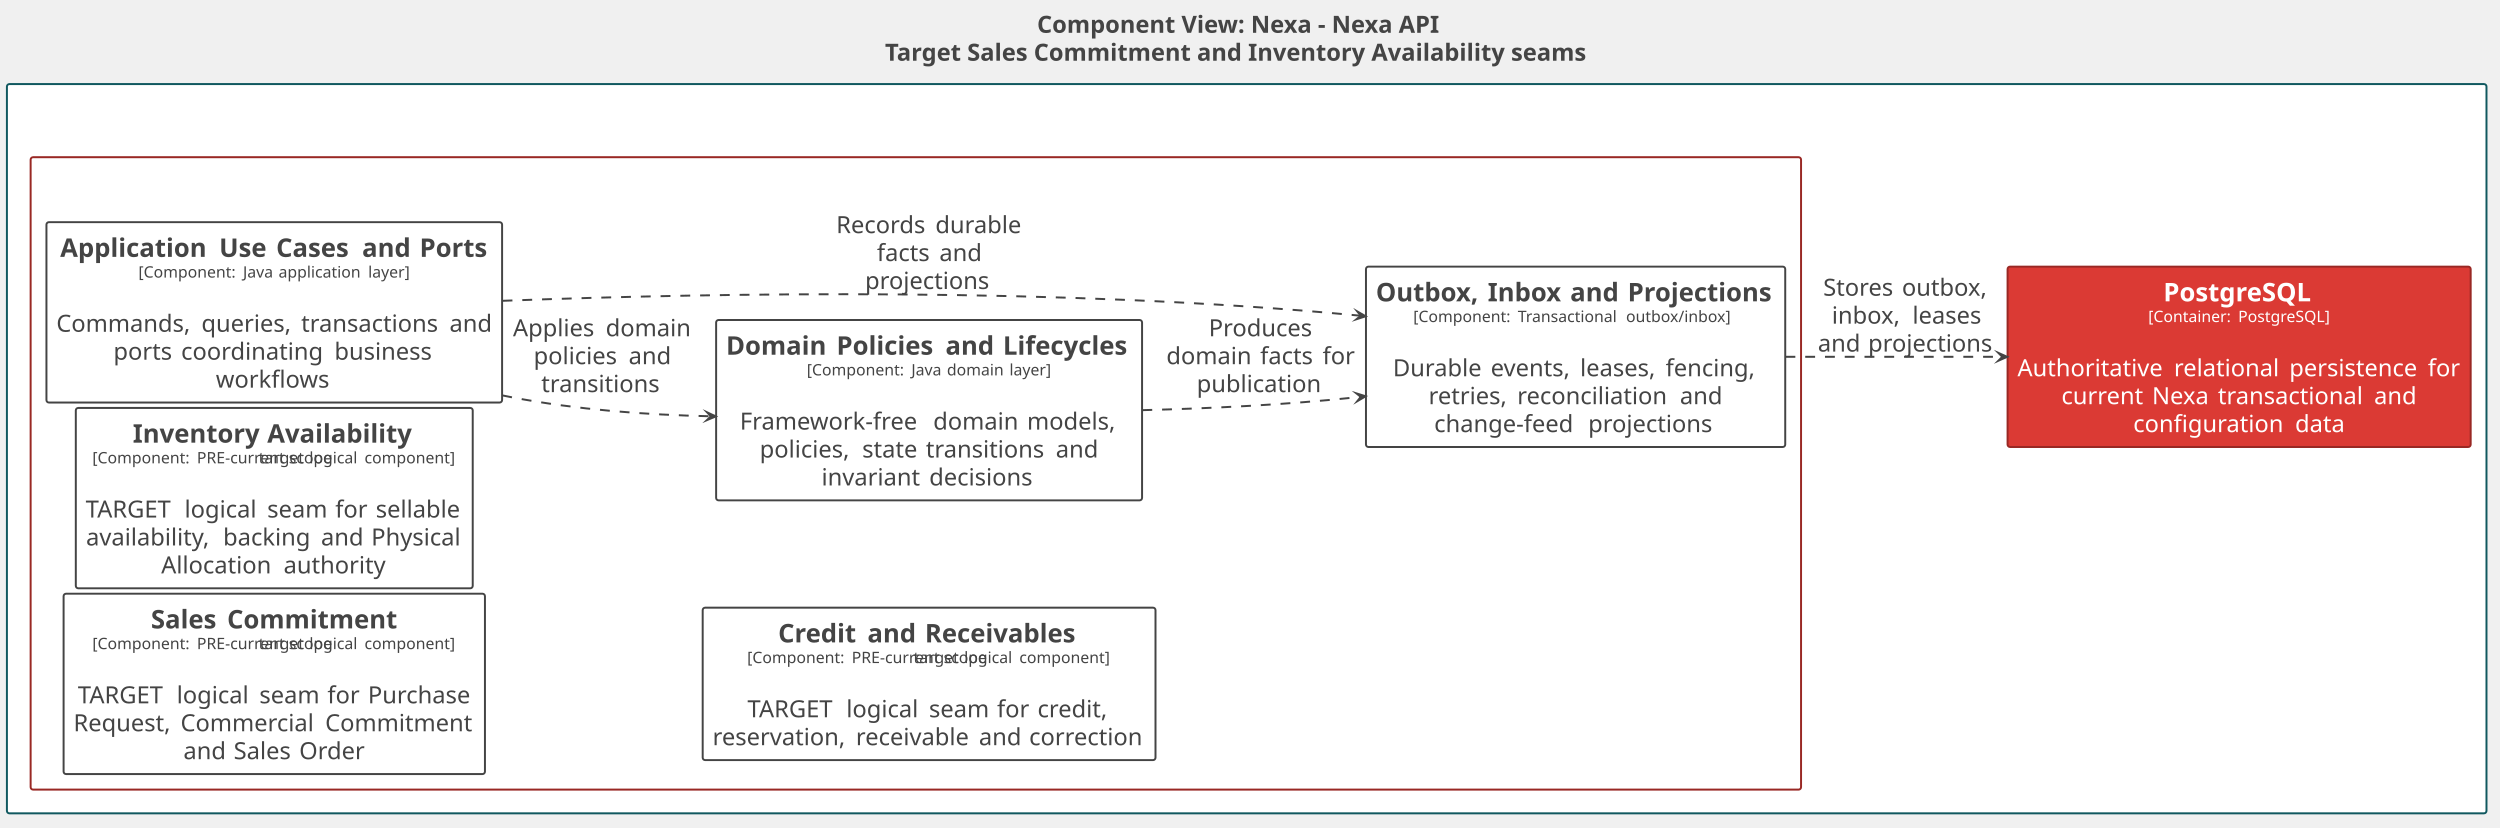
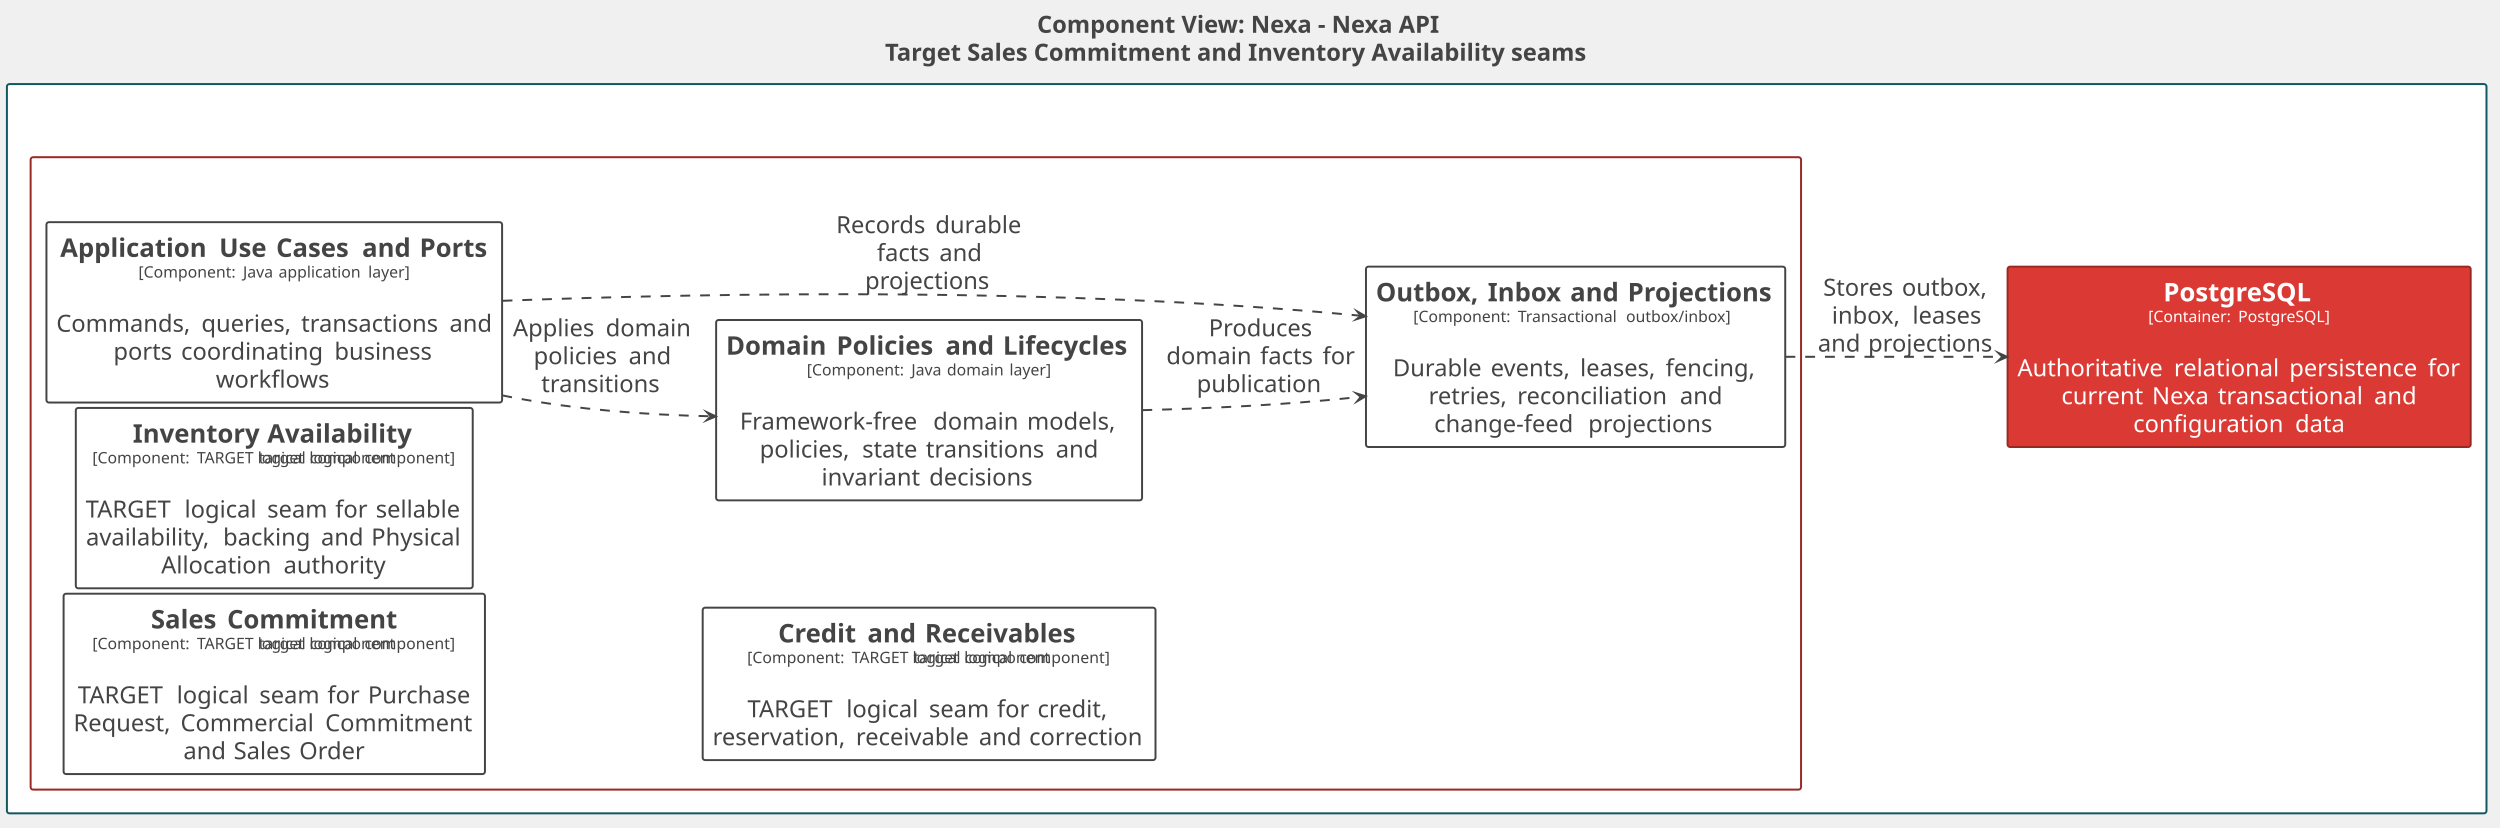
<svg xmlns="http://www.w3.org/2000/svg" contentStyleType="text/css" data-diagram-type="DESCRIPTION" height="837px" preserveAspectRatio="none" style="width:2530px;height:837px;background:#FFFFFF;" version="1.1" viewBox="0 0 2530 837" width="2530px" zoomAndPan="magnify">
  <defs />
  <g>
    <g class="title" data-source-line="1">
      <text fill="#444444" font-family="sans-serif" font-size="24" font-weight="700" lengthAdjust="spacing" textLength="424.336" x="1049.492" y="33.203">Component View: Nexa - Nexa API</text>
      <text fill="#444444" font-family="sans-serif" font-size="24" font-weight="700" lengthAdjust="spacing" textLength="732.117" x="895.601" y="61.469">Target Sales Commitment and Inventory Availability seams</text>
    </g>
    <g class="cluster" data-qualified-name="Nexa.n.size.16..Software System...size." data-source-line="71" id="ent0001">
      <rect fill="#FFFFFF" height="738" rx="2.5" ry="2.5" style="stroke:#10585F;stroke-width:2;" width="2509.32" x="7" y="85.094" />
      <text fill="#FFFFFF" font-family="sans-serif" font-size="24" font-weight="700" lengthAdjust="spacing" textLength="60.797" x="1231.262" y="110.297">Nexa</text>
      <text fill="#FFFFFF" font-family="sans-serif" font-size="16" font-weight="700" lengthAdjust="spacing" textLength="148.359" x="1187.48" y="130.828">[Software System]</text>
    </g>
    <g class="cluster" data-qualified-name="Nexa.n.size.16..Software System...size..Nexa API.n.size.16..Container. Java 25 . Spring Boot 4.1 . Spring Modulith modular monolith...size." data-source-line="72" id="ent0002">
      <rect fill="#FFFFFF" height="640" rx="2.5" ry="2.5" style="stroke:#992824;stroke-width:2;" width="1791.66" x="31" y="159.094" />
      <text fill="#FFFFFF" font-family="sans-serif" font-size="24" font-weight="700" lengthAdjust="spacing" textLength="109.055" x="872.303" y="184.297">Nexa API</text>
      <text fill="#FFFFFF" font-family="sans-serif" font-size="16" font-weight="700" lengthAdjust="spacing" textLength="612.859" x="620.4" y="204.828">[Container: Java 25 / Spring Boot 4.1 / Spring Modulith modular monolith]</text>
    </g>
    <g class="entity" data-qualified-name="Nexa.n.size.16..Software System...size..Nexa.PostgreSQL" data-source-line="81" id="ent0009">
      <rect fill="#DB3A34" height="182.527" rx="2.5" ry="2.5" style="stroke:#992824;stroke-width:2;" width="468.664" x="2031.66" y="269.834" />
      <text fill="#FFFFFF" font-family="sans-serif" font-size="26" font-weight="700" lengthAdjust="spacing" textLength="153.385" x="2189.3" y="304.971">PostgreSQL</text>
      <text fill="#FFFFFF" font-family="sans-serif" font-size="16" lengthAdjust="spacing" textLength="85.93" x="2173.98" y="325.924">[Container:</text>
      <text fill="#FFFFFF" font-family="sans-serif" font-size="16" lengthAdjust="spacing" textLength="5.062" x="2259.91" y="325.924"> </text>
      <text fill="#FFFFFF" font-family="sans-serif" font-size="16" lengthAdjust="spacing" textLength="93.031" x="2264.972" y="325.924">PostgreSQL]</text>
      <text fill="#FFFFFF" font-family="sans-serif" font-size="24" lengthAdjust="spacing" textLength="7.594" x="2262.195" y="352.502"> </text>
      <text fill="#FFFFFF" font-family="sans-serif" font-size="24" lengthAdjust="spacing" textLength="150.762" x="2041.66" y="380.767">Authoritative</text>
      <text fill="#FFFFFF" font-family="sans-serif" font-size="24" lengthAdjust="spacing" textLength="7.594" x="2192.422" y="380.767"> </text>
      <text fill="#FFFFFF" font-family="sans-serif" font-size="24" lengthAdjust="spacing" textLength="109.125" x="2200.015" y="380.767">relational</text>
      <text fill="#FFFFFF" font-family="sans-serif" font-size="24" lengthAdjust="spacing" textLength="7.594" x="2309.14" y="380.767"> </text>
      <text fill="#FFFFFF" font-family="sans-serif" font-size="24" lengthAdjust="spacing" textLength="132.609" x="2316.734" y="380.767">persistence</text>
      <text fill="#FFFFFF" font-family="sans-serif" font-size="24" lengthAdjust="spacing" textLength="7.594" x="2449.344" y="380.767"> </text>
      <text fill="#FFFFFF" font-family="sans-serif" font-size="24" lengthAdjust="spacing" textLength="33.387" x="2456.937" y="380.767">for</text>
      <text fill="#FFFFFF" font-family="sans-serif" font-size="24" lengthAdjust="spacing" textLength="84.07" x="2086.168" y="409.033">current</text>
      <text fill="#FFFFFF" font-family="sans-serif" font-size="24" lengthAdjust="spacing" textLength="7.594" x="2170.238" y="409.033"> </text>
      <text fill="#FFFFFF" font-family="sans-serif" font-size="24" lengthAdjust="spacing" textLength="59.074" x="2177.832" y="409.033">Nexa</text>
      <text fill="#FFFFFF" font-family="sans-serif" font-size="24" lengthAdjust="spacing" textLength="7.594" x="2236.906" y="409.033"> </text>
      <text fill="#FFFFFF" font-family="sans-serif" font-size="24" lengthAdjust="spacing" textLength="150.469" x="2244.5" y="409.033">transactional</text>
      <text fill="#FFFFFF" font-family="sans-serif" font-size="24" lengthAdjust="spacing" textLength="7.594" x="2394.969" y="409.033"> </text>
      <text fill="#FFFFFF" font-family="sans-serif" font-size="24" lengthAdjust="spacing" textLength="43.254" x="2402.562" y="409.033">and</text>
      <text fill="#FFFFFF" font-family="sans-serif" font-size="24" lengthAdjust="spacing" textLength="156.176" x="2158.812" y="437.299">configuration</text>
      <text fill="#FFFFFF" font-family="sans-serif" font-size="24" lengthAdjust="spacing" textLength="7.594" x="2314.988" y="437.299"> </text>
      <text fill="#FFFFFF" font-family="sans-serif" font-size="24" lengthAdjust="spacing" textLength="50.59" x="2322.582" y="437.299">data</text>
    </g>
    <g class="entity" data-qualified-name="Nexa.n.size.16..Software System...size..Nexa API.n.size.16..Container. Java 25 . Spring Boot 4.1 . Spring Modulith modular monolith...size..Nexa.NexaAPI.ApplicationUseCasesandPorts" data-source-line="73" id="ent0003">
      <rect fill="#FFFFFF" height="182.527" rx="2.5" ry="2.5" style="stroke:#444444;stroke-width:2;" width="461.117" x="47" y="224.834" />
      <text fill="#444444" font-family="sans-serif" font-size="26" font-weight="700" lengthAdjust="spacing" textLength="152.306" x="60.907" y="259.971">Application</text>
      <text fill="#444444" font-family="sans-serif" font-size="26" font-weight="700" lengthAdjust="spacing" textLength="8.569" x="213.212" y="259.971"> </text>
      <text fill="#444444" font-family="sans-serif" font-size="26" font-weight="700" lengthAdjust="spacing" textLength="49.08" x="221.782" y="259.971">Use</text>
      <text fill="#444444" font-family="sans-serif" font-size="26" font-weight="700" lengthAdjust="spacing" textLength="8.569" x="270.862" y="259.971"> </text>
      <text fill="#444444" font-family="sans-serif" font-size="26" font-weight="700" lengthAdjust="spacing" textLength="78.444" x="279.431" y="259.971">Cases</text>
      <text fill="#444444" font-family="sans-serif" font-size="26" font-weight="700" lengthAdjust="spacing" textLength="8.569" x="357.875" y="259.971"> </text>
      <text fill="#444444" font-family="sans-serif" font-size="26" font-weight="700" lengthAdjust="spacing" textLength="49.588" x="366.445" y="259.971">and</text>
      <text fill="#444444" font-family="sans-serif" font-size="26" font-weight="700" lengthAdjust="spacing" textLength="8.569" x="416.033" y="259.971"> </text>
      <text fill="#444444" font-family="sans-serif" font-size="26" font-weight="700" lengthAdjust="spacing" textLength="69.608" x="424.602" y="259.971">Ports</text>
      <text fill="#444444" font-family="sans-serif" font-size="16" lengthAdjust="spacing" textLength="100.758" x="140.066" y="280.924">[Component:</text>
      <text fill="#444444" font-family="sans-serif" font-size="16" lengthAdjust="spacing" textLength="5.062" x="240.824" y="280.924"> </text>
      <text fill="#444444" font-family="sans-serif" font-size="16" lengthAdjust="spacing" textLength="30.93" x="245.887" y="280.924">Java</text>
      <text fill="#444444" font-family="sans-serif" font-size="16" lengthAdjust="spacing" textLength="5.062" x="276.816" y="280.924"> </text>
      <text fill="#444444" font-family="sans-serif" font-size="16" lengthAdjust="spacing" textLength="85.625" x="281.879" y="280.924">application</text>
      <text fill="#444444" font-family="sans-serif" font-size="16" lengthAdjust="spacing" textLength="5.062" x="367.504" y="280.924"> </text>
      <text fill="#444444" font-family="sans-serif" font-size="16" lengthAdjust="spacing" textLength="42.484" x="372.566" y="280.924">layer]</text>
      <text fill="#444444" font-family="sans-serif" font-size="24" lengthAdjust="spacing" textLength="7.594" x="273.762" y="307.502"> </text>
      <text fill="#444444" font-family="sans-serif" font-size="24" lengthAdjust="spacing" textLength="139.242" x="57" y="335.767">Commands,</text>
      <text fill="#444444" font-family="sans-serif" font-size="24" lengthAdjust="spacing" textLength="7.594" x="196.242" y="335.767"> </text>
      <text fill="#444444" font-family="sans-serif" font-size="24" lengthAdjust="spacing" textLength="93.328" x="203.836" y="335.767">queries,</text>
      <text fill="#444444" font-family="sans-serif" font-size="24" lengthAdjust="spacing" textLength="7.594" x="297.164" y="335.767"> </text>
      <text fill="#444444" font-family="sans-serif" font-size="24" lengthAdjust="spacing" textLength="142.512" x="304.758" y="335.767">transactions</text>
      <text fill="#444444" font-family="sans-serif" font-size="24" lengthAdjust="spacing" textLength="7.594" x="447.269" y="335.767"> </text>
      <text fill="#444444" font-family="sans-serif" font-size="24" lengthAdjust="spacing" textLength="43.254" x="454.863" y="335.767">and</text>
      <text fill="#444444" font-family="sans-serif" font-size="24" lengthAdjust="spacing" textLength="60.879" x="114.791" y="364.033">ports</text>
      <text fill="#444444" font-family="sans-serif" font-size="24" lengthAdjust="spacing" textLength="7.594" x="175.67" y="364.033"> </text>
      <text fill="#444444" font-family="sans-serif" font-size="24" lengthAdjust="spacing" textLength="147.562" x="183.264" y="364.033">coordinating</text>
      <text fill="#444444" font-family="sans-serif" font-size="24" lengthAdjust="spacing" textLength="7.594" x="330.826" y="364.033"> </text>
      <text fill="#444444" font-family="sans-serif" font-size="24" lengthAdjust="spacing" textLength="101.906" x="338.42" y="364.033">business</text>
      <text fill="#444444" font-family="sans-serif" font-size="24" lengthAdjust="spacing" textLength="118.312" x="218.402" y="392.299">workflows</text>
    </g>
    <g class="entity" data-qualified-name="Nexa.n.size.16..Software System...size..Nexa API.n.size.16..Container. Java 25 . Spring Boot 4.1 . Spring Modulith modular monolith...size..Nexa.NexaAPI.DomainPoliciesandLifecycles" data-source-line="74" id="ent0004">
      <rect fill="#FFFFFF" height="182.527" rx="2.5" ry="2.5" style="stroke:#444444;stroke-width:2;" width="431.049" x="724.72" y="323.834" />
      <text fill="#444444" font-family="sans-serif" font-size="26" font-weight="700" lengthAdjust="spacing" textLength="103.251" x="734.72" y="358.971">Domain</text>
      <text fill="#444444" font-family="sans-serif" font-size="26" font-weight="700" lengthAdjust="spacing" textLength="8.569" x="837.971" y="358.971"> </text>
      <text fill="#444444" font-family="sans-serif" font-size="26" font-weight="700" lengthAdjust="spacing" textLength="101.689" x="846.54" y="358.971">Policies</text>
      <text fill="#444444" font-family="sans-serif" font-size="26" font-weight="700" lengthAdjust="spacing" textLength="8.569" x="948.23" y="358.971"> </text>
      <text fill="#444444" font-family="sans-serif" font-size="26" font-weight="700" lengthAdjust="spacing" textLength="49.588" x="956.799" y="358.971">and</text>
      <text fill="#444444" font-family="sans-serif" font-size="26" font-weight="700" lengthAdjust="spacing" textLength="8.569" x="1006.387" y="358.971"> </text>
      <text fill="#444444" font-family="sans-serif" font-size="26" font-weight="700" lengthAdjust="spacing" textLength="130.812" x="1014.956" y="358.971">Lifecycles</text>
      <text fill="#444444" font-family="sans-serif" font-size="16" lengthAdjust="spacing" textLength="100.758" x="816.451" y="379.924">[Component:</text>
      <text fill="#444444" font-family="sans-serif" font-size="16" lengthAdjust="spacing" textLength="5.062" x="917.209" y="379.924"> </text>
      <text fill="#444444" font-family="sans-serif" font-size="16" lengthAdjust="spacing" textLength="30.93" x="922.272" y="379.924">Java</text>
      <text fill="#444444" font-family="sans-serif" font-size="16" lengthAdjust="spacing" textLength="5.062" x="953.201" y="379.924"> </text>
      <text fill="#444444" font-family="sans-serif" font-size="16" lengthAdjust="spacing" textLength="58.227" x="958.264" y="379.924">domain</text>
      <text fill="#444444" font-family="sans-serif" font-size="16" lengthAdjust="spacing" textLength="5.062" x="1016.49" y="379.924"> </text>
      <text fill="#444444" font-family="sans-serif" font-size="16" lengthAdjust="spacing" textLength="42.484" x="1021.553" y="379.924">layer]</text>
      <text fill="#444444" font-family="sans-serif" font-size="24" lengthAdjust="spacing" textLength="7.594" x="936.447" y="406.502"> </text>
      <text fill="#444444" font-family="sans-serif" font-size="24" lengthAdjust="spacing" textLength="188.074" x="748.748" y="434.767">Framework-free</text>
      <text fill="#444444" font-family="sans-serif" font-size="24" lengthAdjust="spacing" textLength="7.594" x="936.822" y="434.767"> </text>
      <text fill="#444444" font-family="sans-serif" font-size="24" lengthAdjust="spacing" textLength="87.34" x="944.416" y="434.767">domain</text>
      <text fill="#444444" font-family="sans-serif" font-size="24" lengthAdjust="spacing" textLength="7.594" x="1031.756" y="434.767"> </text>
      <text fill="#444444" font-family="sans-serif" font-size="24" lengthAdjust="spacing" textLength="92.391" x="1039.35" y="434.767">models,</text>
      <text fill="#444444" font-family="sans-serif" font-size="24" lengthAdjust="spacing" textLength="96.152" x="768.793" y="463.033">policies,</text>
      <text fill="#444444" font-family="sans-serif" font-size="24" lengthAdjust="spacing" textLength="7.594" x="864.946" y="463.033"> </text>
      <text fill="#444444" font-family="sans-serif" font-size="24" lengthAdjust="spacing" textLength="56.812" x="872.539" y="463.033">state</text>
      <text fill="#444444" font-family="sans-serif" font-size="24" lengthAdjust="spacing" textLength="7.594" x="929.352" y="463.033"> </text>
      <text fill="#444444" font-family="sans-serif" font-size="24" lengthAdjust="spacing" textLength="123.902" x="936.946" y="463.033">transitions</text>
      <text fill="#444444" font-family="sans-serif" font-size="24" lengthAdjust="spacing" textLength="7.594" x="1060.848" y="463.033"> </text>
      <text fill="#444444" font-family="sans-serif" font-size="24" lengthAdjust="spacing" textLength="43.254" x="1068.442" y="463.033">and</text>
      <text fill="#444444" font-family="sans-serif" font-size="24" lengthAdjust="spacing" textLength="101.391" x="831.377" y="491.299">invariant</text>
      <text fill="#444444" font-family="sans-serif" font-size="24" lengthAdjust="spacing" textLength="7.594" x="932.768" y="491.299"> </text>
      <text fill="#444444" font-family="sans-serif" font-size="24" lengthAdjust="spacing" textLength="108.75" x="940.362" y="491.299">decisions</text>
    </g>
    <g class="entity" data-qualified-name="Nexa.n.size.16..Software System...size..Nexa API.n.size.16..Container. Java 25 . Spring Boot 4.1 . Spring Modulith modular monolith...size..Nexa.NexaAPI.OutboxInboxandProjections" data-source-line="75" id="ent0005">
      <rect fill="#FFFFFF" height="182.527" rx="2.5" ry="2.5" style="stroke:#444444;stroke-width:2;" width="424.295" x="1382.36" y="269.834" />
      <text fill="#444444" font-family="sans-serif" font-size="26" font-weight="700" lengthAdjust="spacing" textLength="104.635" x="1392.36" y="304.971">Outbox,</text>
      <text fill="#444444" font-family="sans-serif" font-size="26" font-weight="700" lengthAdjust="spacing" textLength="8.569" x="1496.995" y="304.971"> </text>
      <text fill="#444444" font-family="sans-serif" font-size="26" font-weight="700" lengthAdjust="spacing" textLength="74.89" x="1505.564" y="304.971">Inbox</text>
      <text fill="#444444" font-family="sans-serif" font-size="26" font-weight="700" lengthAdjust="spacing" textLength="8.569" x="1580.454" y="304.971"> </text>
      <text fill="#444444" font-family="sans-serif" font-size="26" font-weight="700" lengthAdjust="spacing" textLength="49.588" x="1589.023" y="304.971">and</text>
      <text fill="#444444" font-family="sans-serif" font-size="26" font-weight="700" lengthAdjust="spacing" textLength="8.569" x="1638.611" y="304.971"> </text>
      <text fill="#444444" font-family="sans-serif" font-size="26" font-weight="700" lengthAdjust="spacing" textLength="149.475" x="1647.18" y="304.971">Projections</text>
      <text fill="#444444" font-family="sans-serif" font-size="16" lengthAdjust="spacing" textLength="100.758" x="1430.187" y="325.924">[Component:</text>
      <text fill="#444444" font-family="sans-serif" font-size="16" lengthAdjust="spacing" textLength="5.062" x="1530.945" y="325.924"> </text>
      <text fill="#444444" font-family="sans-serif" font-size="16" lengthAdjust="spacing" textLength="104.445" x="1536.007" y="325.924">Transactional</text>
      <text fill="#444444" font-family="sans-serif" font-size="16" lengthAdjust="spacing" textLength="5.062" x="1640.453" y="325.924"> </text>
      <text fill="#444444" font-family="sans-serif" font-size="16" lengthAdjust="spacing" textLength="113.312" x="1645.515" y="325.924">outbox/inbox]</text>
      <text fill="#444444" font-family="sans-serif" font-size="24" lengthAdjust="spacing" textLength="7.594" x="1590.711" y="352.502"> </text>
      <text fill="#444444" font-family="sans-serif" font-size="24" lengthAdjust="spacing" textLength="91.359" x="1409.621" y="380.767">Durable</text>
      <text fill="#444444" font-family="sans-serif" font-size="24" lengthAdjust="spacing" textLength="7.594" x="1500.98" y="380.767"> </text>
      <text fill="#444444" font-family="sans-serif" font-size="24" lengthAdjust="spacing" textLength="82.863" x="1508.574" y="380.767">events,</text>
      <text fill="#444444" font-family="sans-serif" font-size="24" lengthAdjust="spacing" textLength="7.594" x="1591.437" y="380.767"> </text>
      <text fill="#444444" font-family="sans-serif" font-size="24" lengthAdjust="spacing" textLength="78.996" x="1599.031" y="380.767">leases,</text>
      <text fill="#444444" font-family="sans-serif" font-size="24" lengthAdjust="spacing" textLength="7.594" x="1678.027" y="380.767"> </text>
      <text fill="#444444" font-family="sans-serif" font-size="24" lengthAdjust="spacing" textLength="93.773" x="1685.621" y="380.767">fencing,</text>
      <text fill="#444444" font-family="sans-serif" font-size="24" lengthAdjust="spacing" textLength="82.125" x="1445.709" y="409.033">retries,</text>
      <text fill="#444444" font-family="sans-serif" font-size="24" lengthAdjust="spacing" textLength="7.594" x="1527.834" y="409.033"> </text>
      <text fill="#444444" font-family="sans-serif" font-size="24" lengthAdjust="spacing" textLength="157.031" x="1535.427" y="409.033">reconciliation</text>
      <text fill="#444444" font-family="sans-serif" font-size="24" lengthAdjust="spacing" textLength="7.594" x="1692.459" y="409.033"> </text>
      <text fill="#444444" font-family="sans-serif" font-size="24" lengthAdjust="spacing" textLength="43.254" x="1700.052" y="409.033">and</text>
      <text fill="#444444" font-family="sans-serif" font-size="24" lengthAdjust="spacing" textLength="148.231" x="1451.386" y="437.299">change-feed</text>
      <text fill="#444444" font-family="sans-serif" font-size="24" lengthAdjust="spacing" textLength="7.594" x="1599.617" y="437.299"> </text>
      <text fill="#444444" font-family="sans-serif" font-size="24" lengthAdjust="spacing" textLength="130.418" x="1607.211" y="437.299">projections</text>
    </g>
    <g class="entity" data-qualified-name="Nexa.n.size.16..Software System...size..Nexa API.n.size.16..Container. Java 25 . Spring Boot 4.1 . Spring Modulith modular monolith...size..Nexa.NexaAPI.SalesCommitment" data-source-line="76" id="ent0006">
      <rect fill="#FFFFFF" height="182.527" rx="2.5" ry="2.5" style="stroke:#444444;stroke-width:2;" width="426.406" x="64.36" y="600.834" />
      <text fill="#444444" font-family="sans-serif" font-size="26" font-weight="700" lengthAdjust="spacing" textLength="68.529" x="152.711" y="635.971">Sales</text>
      <text fill="#444444" font-family="sans-serif" font-size="26" font-weight="700" lengthAdjust="spacing" textLength="8.569" x="221.24" y="635.971"> </text>
      <text fill="#444444" font-family="sans-serif" font-size="26" font-weight="700" lengthAdjust="spacing" textLength="172.606" x="229.81" y="635.971">Commitment</text>
      <text fill="#444444" font-family="sans-serif" font-size="16" lengthAdjust="spacing" textLength="100.758" x="93.438" y="656.924">[Component:</text>
      <text fill="#444444" font-family="sans-serif" font-size="16" lengthAdjust="spacing" textLength="5.062" x="194.196" y="656.924"> </text>
-       <text fill="#444444" font-family="sans-serif" font-size="16" lengthAdjust="spacing" textLength="57.469" x="199.258" y="656.924">PRE-current scope</text>
+       <text fill="#444444" font-family="sans-serif" font-size="16" lengthAdjust="spacing" textLength="57.469" x="199.258" y="656.924">TARGET logical component</text>
      <text fill="#444444" font-family="sans-serif" font-size="16" lengthAdjust="spacing" textLength="5.062" x="256.727" y="656.924"> </text>
      <text fill="#444444" font-family="sans-serif" font-size="16" lengthAdjust="spacing" textLength="46.242" x="261.79" y="656.924">target</text>
      <text fill="#444444" font-family="sans-serif" font-size="16" lengthAdjust="spacing" textLength="5.062" x="308.032" y="656.924"> </text>
      <text fill="#444444" font-family="sans-serif" font-size="16" lengthAdjust="spacing" textLength="50.711" x="313.094" y="656.924">logical</text>
      <text fill="#444444" font-family="sans-serif" font-size="16" lengthAdjust="spacing" textLength="5.062" x="363.805" y="656.924"> </text>
      <text fill="#444444" font-family="sans-serif" font-size="16" lengthAdjust="spacing" textLength="92.82" x="368.868" y="656.924">component]</text>
      <text fill="#444444" font-family="sans-serif" font-size="24" lengthAdjust="spacing" textLength="7.594" x="273.766" y="683.502"> </text>
      <text fill="#444444" font-family="sans-serif" font-size="24" lengthAdjust="spacing" textLength="92.438" x="78.784" y="711.767">TARGET</text>
      <text fill="#444444" font-family="sans-serif" font-size="24" lengthAdjust="spacing" textLength="7.594" x="171.221" y="711.767"> </text>
      <text fill="#444444" font-family="sans-serif" font-size="24" lengthAdjust="spacing" textLength="76.066" x="178.815" y="711.767">logical</text>
      <text fill="#444444" font-family="sans-serif" font-size="24" lengthAdjust="spacing" textLength="7.594" x="254.881" y="711.767"> </text>
      <text fill="#444444" font-family="sans-serif" font-size="24" lengthAdjust="spacing" textLength="61.266" x="262.475" y="711.767">seam</text>
      <text fill="#444444" font-family="sans-serif" font-size="24" lengthAdjust="spacing" textLength="7.594" x="323.741" y="711.767"> </text>
      <text fill="#444444" font-family="sans-serif" font-size="24" lengthAdjust="spacing" textLength="33.387" x="331.335" y="711.767">for</text>
      <text fill="#444444" font-family="sans-serif" font-size="24" lengthAdjust="spacing" textLength="7.594" x="364.721" y="711.767"> </text>
      <text fill="#444444" font-family="sans-serif" font-size="24" lengthAdjust="spacing" textLength="104.027" x="372.315" y="711.767">Purchase</text>
      <text fill="#444444" font-family="sans-serif" font-size="24" lengthAdjust="spacing" textLength="100.723" x="74.36" y="740.033">Request,</text>
      <text fill="#444444" font-family="sans-serif" font-size="24" lengthAdjust="spacing" textLength="7.594" x="175.083" y="740.033"> </text>
      <text fill="#444444" font-family="sans-serif" font-size="24" lengthAdjust="spacing" textLength="138.773" x="182.676" y="740.033">Commercial</text>
      <text fill="#444444" font-family="sans-serif" font-size="24" lengthAdjust="spacing" textLength="7.594" x="321.45" y="740.033"> </text>
      <text fill="#444444" font-family="sans-serif" font-size="24" lengthAdjust="spacing" textLength="151.723" x="329.044" y="740.033">Commitment</text>
      <text fill="#444444" font-family="sans-serif" font-size="24" lengthAdjust="spacing" textLength="43.254" x="185.6" y="768.299">and</text>
      <text fill="#444444" font-family="sans-serif" font-size="24" lengthAdjust="spacing" textLength="7.594" x="228.854" y="768.299"> </text>
      <text fill="#444444" font-family="sans-serif" font-size="24" lengthAdjust="spacing" textLength="58.723" x="236.448" y="768.299">Sales</text>
      <text fill="#444444" font-family="sans-serif" font-size="24" lengthAdjust="spacing" textLength="7.594" x="295.171" y="768.299"> </text>
      <text fill="#444444" font-family="sans-serif" font-size="24" lengthAdjust="spacing" textLength="66.762" x="302.764" y="768.299">Order</text>
    </g>
    <g class="entity" data-qualified-name="Nexa.n.size.16..Software System...size..Nexa API.n.size.16..Container. Java 25 . Spring Boot 4.1 . Spring Modulith modular monolith...size..Nexa.NexaAPI.InventoryAvailability" data-source-line="77" id="ent0007">
      <rect fill="#FFFFFF" height="182.527" rx="2.5" ry="2.5" style="stroke:#444444;stroke-width:2;" width="401.68" x="76.72" y="412.834" />
      <text fill="#444444" font-family="sans-serif" font-size="26" font-weight="700" lengthAdjust="spacing" textLength="127.55" x="134.331" y="447.971">Inventory</text>
      <text fill="#444444" font-family="sans-serif" font-size="26" font-weight="700" lengthAdjust="spacing" textLength="8.569" x="261.881" y="447.971"> </text>
      <text fill="#444444" font-family="sans-serif" font-size="26" font-weight="700" lengthAdjust="spacing" textLength="150.338" x="270.45" y="447.971">Availability</text>
      <text fill="#444444" font-family="sans-serif" font-size="16" lengthAdjust="spacing" textLength="100.758" x="93.435" y="468.924">[Component:</text>
      <text fill="#444444" font-family="sans-serif" font-size="16" lengthAdjust="spacing" textLength="5.062" x="194.193" y="468.924"> </text>
-       <text fill="#444444" font-family="sans-serif" font-size="16" lengthAdjust="spacing" textLength="57.469" x="199.255" y="468.924">PRE-current scope</text>
+       <text fill="#444444" font-family="sans-serif" font-size="16" lengthAdjust="spacing" textLength="57.469" x="199.255" y="468.924">TARGET logical component</text>
      <text fill="#444444" font-family="sans-serif" font-size="16" lengthAdjust="spacing" textLength="5.062" x="256.724" y="468.924"> </text>
      <text fill="#444444" font-family="sans-serif" font-size="16" lengthAdjust="spacing" textLength="46.242" x="261.786" y="468.924">target</text>
      <text fill="#444444" font-family="sans-serif" font-size="16" lengthAdjust="spacing" textLength="5.062" x="308.029" y="468.924"> </text>
      <text fill="#444444" font-family="sans-serif" font-size="16" lengthAdjust="spacing" textLength="50.711" x="313.091" y="468.924">logical</text>
      <text fill="#444444" font-family="sans-serif" font-size="16" lengthAdjust="spacing" textLength="5.062" x="363.802" y="468.924"> </text>
      <text fill="#444444" font-family="sans-serif" font-size="16" lengthAdjust="spacing" textLength="92.82" x="368.865" y="468.924">component]</text>
      <text fill="#444444" font-family="sans-serif" font-size="24" lengthAdjust="spacing" textLength="7.594" x="273.763" y="495.502"> </text>
      <text fill="#444444" font-family="sans-serif" font-size="24" lengthAdjust="spacing" textLength="92.438" x="86.72" y="523.767">TARGET</text>
      <text fill="#444444" font-family="sans-serif" font-size="24" lengthAdjust="spacing" textLength="7.594" x="179.157" y="523.767"> </text>
      <text fill="#444444" font-family="sans-serif" font-size="24" lengthAdjust="spacing" textLength="76.066" x="186.751" y="523.767">logical</text>
      <text fill="#444444" font-family="sans-serif" font-size="24" lengthAdjust="spacing" textLength="7.594" x="262.818" y="523.767"> </text>
      <text fill="#444444" font-family="sans-serif" font-size="24" lengthAdjust="spacing" textLength="61.266" x="270.411" y="523.767">seam</text>
      <text fill="#444444" font-family="sans-serif" font-size="24" lengthAdjust="spacing" textLength="7.594" x="331.677" y="523.767"> </text>
      <text fill="#444444" font-family="sans-serif" font-size="24" lengthAdjust="spacing" textLength="33.387" x="339.271" y="523.767">for</text>
      <text fill="#444444" font-family="sans-serif" font-size="24" lengthAdjust="spacing" textLength="7.594" x="372.658" y="523.767"> </text>
      <text fill="#444444" font-family="sans-serif" font-size="24" lengthAdjust="spacing" textLength="88.148" x="380.251" y="523.767">sellable</text>
      <text fill="#444444" font-family="sans-serif" font-size="24" lengthAdjust="spacing" textLength="131.086" x="87.083" y="552.033">availability,</text>
      <text fill="#444444" font-family="sans-serif" font-size="24" lengthAdjust="spacing" textLength="7.594" x="218.169" y="552.033"> </text>
      <text fill="#444444" font-family="sans-serif" font-size="24" lengthAdjust="spacing" textLength="91.477" x="225.763" y="552.033">backing</text>
      <text fill="#444444" font-family="sans-serif" font-size="24" lengthAdjust="spacing" textLength="7.594" x="317.24" y="552.033"> </text>
      <text fill="#444444" font-family="sans-serif" font-size="24" lengthAdjust="spacing" textLength="43.254" x="324.833" y="552.033">and</text>
      <text fill="#444444" font-family="sans-serif" font-size="24" lengthAdjust="spacing" textLength="7.594" x="368.087" y="552.033"> </text>
      <text fill="#444444" font-family="sans-serif" font-size="24" lengthAdjust="spacing" textLength="92.356" x="375.681" y="552.033">Physical</text>
      <text fill="#444444" font-family="sans-serif" font-size="24" lengthAdjust="spacing" textLength="116.273" x="163.109" y="580.299">Allocation</text>
      <text fill="#444444" font-family="sans-serif" font-size="24" lengthAdjust="spacing" textLength="7.594" x="279.382" y="580.299"> </text>
      <text fill="#444444" font-family="sans-serif" font-size="24" lengthAdjust="spacing" textLength="105.035" x="286.976" y="580.299">authority</text>
    </g>
    <g class="entity" data-qualified-name="Nexa.n.size.16..Software System...size..Nexa API.n.size.16..Container. Java 25 . Spring Boot 4.1 . Spring Modulith modular monolith...size..Nexa.NexaAPI.CreditandReceivables" data-source-line="78" id="ent0008">
      <rect fill="#FFFFFF" height="154.262" rx="2.5" ry="2.5" style="stroke:#444444;stroke-width:2;" width="458.246" x="711.12" y="614.964" />
      <text fill="#444444" font-family="sans-serif" font-size="26" font-weight="700" lengthAdjust="spacing" textLength="81.796" x="787.468" y="650.101">Credit</text>
      <text fill="#444444" font-family="sans-serif" font-size="26" font-weight="700" lengthAdjust="spacing" textLength="8.569" x="869.264" y="650.101"> </text>
      <text fill="#444444" font-family="sans-serif" font-size="26" font-weight="700" lengthAdjust="spacing" textLength="49.588" x="877.833" y="650.101">and</text>
      <text fill="#444444" font-family="sans-serif" font-size="26" font-weight="700" lengthAdjust="spacing" textLength="8.569" x="927.421" y="650.101"> </text>
      <text fill="#444444" font-family="sans-serif" font-size="26" font-weight="700" lengthAdjust="spacing" textLength="157.028" x="935.99" y="650.101">Receivables</text>
      <text fill="#444444" font-family="sans-serif" font-size="16" lengthAdjust="spacing" textLength="100.758" x="756.118" y="671.054">[Component:</text>
      <text fill="#444444" font-family="sans-serif" font-size="16" lengthAdjust="spacing" textLength="5.062" x="856.876" y="671.054"> </text>
-       <text fill="#444444" font-family="sans-serif" font-size="16" lengthAdjust="spacing" textLength="57.469" x="861.938" y="671.054">PRE-current scope</text>
+       <text fill="#444444" font-family="sans-serif" font-size="16" lengthAdjust="spacing" textLength="57.469" x="861.938" y="671.054">TARGET logical component</text>
      <text fill="#444444" font-family="sans-serif" font-size="16" lengthAdjust="spacing" textLength="5.062" x="919.407" y="671.054"> </text>
      <text fill="#444444" font-family="sans-serif" font-size="16" lengthAdjust="spacing" textLength="46.242" x="924.47" y="671.054">target</text>
      <text fill="#444444" font-family="sans-serif" font-size="16" lengthAdjust="spacing" textLength="5.062" x="970.712" y="671.054"> </text>
      <text fill="#444444" font-family="sans-serif" font-size="16" lengthAdjust="spacing" textLength="50.711" x="975.774" y="671.054">logical</text>
      <text fill="#444444" font-family="sans-serif" font-size="16" lengthAdjust="spacing" textLength="5.062" x="1026.485" y="671.054"> </text>
      <text fill="#444444" font-family="sans-serif" font-size="16" lengthAdjust="spacing" textLength="92.82" x="1031.548" y="671.054">component]</text>
      <text fill="#444444" font-family="sans-serif" font-size="24" lengthAdjust="spacing" textLength="7.594" x="936.446" y="697.632"> </text>
      <text fill="#444444" font-family="sans-serif" font-size="24" lengthAdjust="spacing" textLength="92.438" x="756.429" y="725.897">TARGET</text>
      <text fill="#444444" font-family="sans-serif" font-size="24" lengthAdjust="spacing" textLength="7.594" x="848.866" y="725.897"> </text>
      <text fill="#444444" font-family="sans-serif" font-size="24" lengthAdjust="spacing" textLength="76.066" x="856.46" y="725.897">logical</text>
      <text fill="#444444" font-family="sans-serif" font-size="24" lengthAdjust="spacing" textLength="7.594" x="932.526" y="725.897"> </text>
      <text fill="#444444" font-family="sans-serif" font-size="24" lengthAdjust="spacing" textLength="61.266" x="940.12" y="725.897">seam</text>
      <text fill="#444444" font-family="sans-serif" font-size="24" lengthAdjust="spacing" textLength="7.594" x="1001.386" y="725.897"> </text>
      <text fill="#444444" font-family="sans-serif" font-size="24" lengthAdjust="spacing" textLength="33.387" x="1008.979" y="725.897">for</text>
      <text fill="#444444" font-family="sans-serif" font-size="24" lengthAdjust="spacing" textLength="7.594" x="1042.366" y="725.897"> </text>
      <text fill="#444444" font-family="sans-serif" font-size="24" lengthAdjust="spacing" textLength="74.098" x="1049.96" y="725.897">credit,</text>
      <text fill="#444444" font-family="sans-serif" font-size="24" lengthAdjust="spacing" textLength="137.438" x="721.12" y="754.163">reservation,</text>
      <text fill="#444444" font-family="sans-serif" font-size="24" lengthAdjust="spacing" textLength="7.594" x="858.558" y="754.163"> </text>
      <text fill="#444444" font-family="sans-serif" font-size="24" lengthAdjust="spacing" textLength="116.883" x="866.151" y="754.163">receivable</text>
      <text fill="#444444" font-family="sans-serif" font-size="24" lengthAdjust="spacing" textLength="7.594" x="983.034" y="754.163"> </text>
      <text fill="#444444" font-family="sans-serif" font-size="24" lengthAdjust="spacing" textLength="43.254" x="990.628" y="754.163">and</text>
      <text fill="#444444" font-family="sans-serif" font-size="24" lengthAdjust="spacing" textLength="7.594" x="1033.882" y="754.163"> </text>
      <text fill="#444444" font-family="sans-serif" font-size="24" lengthAdjust="spacing" textLength="117.891" x="1041.476" y="754.163">correction</text>
    </g>
    <g class="link" data-entity-1="ent0003" data-entity-2="ent0004" data-link-type="dependency" data-source-line="84" id="lnk10">
      <path d="M508.31,400.124 C511.59,400.824 514.86,401.474 518.12,402.094 C584.5,414.704 652.811,419.802 719.401,421.292" fill="none" id="Nexa.NexaAPI.ApplicationUseCasesandPorts-to-Nexa.NexaAPI.DomainPoliciesandLifecycles" style="stroke:#444444;stroke-width:2;stroke-dasharray:10,10;" />
      <polygon fill="#444444" points="724.4,421.404,715.492,417.203,719.401,421.292,715.313,425.201,724.4,421.404" style="stroke:#444444;stroke-width:2;stroke-linejoin:miter;stroke-miterlimit:10;" />
      <text fill="#444444" font-family="sans-serif" font-size="24" lengthAdjust="spacing" textLength="86.25" x="519.12" y="340.297">Applies</text>
      <text fill="#444444" font-family="sans-serif" font-size="24" lengthAdjust="spacing" textLength="7.594" x="605.37" y="340.297"> </text>
      <text fill="#444444" font-family="sans-serif" font-size="24" lengthAdjust="spacing" textLength="87.34" x="612.964" y="340.297">domain</text>
      <text fill="#444444" font-family="sans-serif" font-size="24" lengthAdjust="spacing" textLength="88.559" x="540.009" y="368.562">policies</text>
      <text fill="#444444" font-family="sans-serif" font-size="24" lengthAdjust="spacing" textLength="7.594" x="628.567" y="368.562"> </text>
      <text fill="#444444" font-family="sans-serif" font-size="24" lengthAdjust="spacing" textLength="43.254" x="636.161" y="368.562">and</text>
      <text fill="#444444" font-family="sans-serif" font-size="24" lengthAdjust="spacing" textLength="123.902" x="547.761" y="396.828">transitions</text>
    </g>
    <g class="link" data-entity-1="ent0003" data-entity-2="ent0005" data-link-type="dependency" data-source-line="85" id="lnk11">
      <path d="M508.57,304.414 C730.32,296.064 1075.1,290.704 1372.36,319.094 C1375.57,319.404 1373.839,319.198 1377.089,319.548" fill="none" id="Nexa.NexaAPI.ApplicationUseCasesandPorts-to-Nexa.NexaAPI.OutboxInboxandProjections" style="stroke:#444444;stroke-width:2;stroke-dasharray:10,10;" />
      <polygon fill="#444444" points="1382.06,320.084,1373.54,315.143,1377.089,319.548,1372.683,323.097,1382.06,320.084" style="stroke:#444444;stroke-width:2;stroke-linejoin:miter;stroke-miterlimit:10;" />
      <text fill="#444444" font-family="sans-serif" font-size="24" lengthAdjust="spacing" textLength="92.742" x="846.24" y="235.947">Records</text>
      <text fill="#444444" font-family="sans-serif" font-size="24" lengthAdjust="spacing" textLength="7.594" x="938.982" y="235.947"> </text>
      <text fill="#444444" font-family="sans-serif" font-size="24" lengthAdjust="spacing" textLength="88.488" x="946.576" y="235.947">durable</text>
      <text fill="#444444" font-family="sans-serif" font-size="24" lengthAdjust="spacing" textLength="55.582" x="887.437" y="264.212">facts</text>
      <text fill="#444444" font-family="sans-serif" font-size="24" lengthAdjust="spacing" textLength="7.594" x="943.019" y="264.212"> </text>
      <text fill="#444444" font-family="sans-serif" font-size="24" lengthAdjust="spacing" textLength="43.254" x="950.613" y="264.212">and</text>
      <text fill="#444444" font-family="sans-serif" font-size="24" lengthAdjust="spacing" textLength="130.418" x="875.443" y="292.478">projections</text>
    </g>
    <g class="link" data-entity-1="ent0004" data-entity-2="ent0005" data-link-type="dependency" data-source-line="86" id="lnk12">
      <path d="M1156.04,415.084 C1225.25,413.354 1302.19,409.614 1372.36,402.094 C1375.57,401.754 1373.824,401.964 1377.074,401.584" fill="none" id="Nexa.NexaAPI.DomainPoliciesandLifecycles-to-Nexa.NexaAPI.OutboxInboxandProjections" style="stroke:#444444;stroke-width:2;stroke-dasharray:10,10;" />
      <polygon fill="#444444" points="1382.04,401.004,1372.636,398.076,1377.074,401.584,1373.565,406.022,1382.04,401.004" style="stroke:#444444;stroke-width:2;stroke-linejoin:miter;stroke-miterlimit:10;" />
      <text fill="#444444" font-family="sans-serif" font-size="24" lengthAdjust="spacing" textLength="105.727" x="1223.245" y="340.297">Produces</text>
      <text fill="#444444" font-family="sans-serif" font-size="24" lengthAdjust="spacing" textLength="87.34" x="1180.36" y="368.562">domain</text>
      <text fill="#444444" font-family="sans-serif" font-size="24" lengthAdjust="spacing" textLength="7.594" x="1267.7" y="368.562"> </text>
      <text fill="#444444" font-family="sans-serif" font-size="24" lengthAdjust="spacing" textLength="55.582" x="1275.294" y="368.562">facts</text>
      <text fill="#444444" font-family="sans-serif" font-size="24" lengthAdjust="spacing" textLength="7.594" x="1330.876" y="368.562"> </text>
      <text fill="#444444" font-family="sans-serif" font-size="24" lengthAdjust="spacing" textLength="33.387" x="1338.469" y="368.562">for</text>
      <text fill="#444444" font-family="sans-serif" font-size="24" lengthAdjust="spacing" textLength="130.078" x="1211.069" y="396.828">publication</text>
    </g>
    <g class="link" data-entity-1="ent0005" data-entity-2="ent0009" data-link-type="dependency" data-source-line="87" id="lnk13">
      <path d="M1806.88,361.094 C1878.25,361.094 1953.31,361.094 2026.3,361.094" fill="none" id="Nexa.NexaAPI.OutboxInboxandProjections-to-Nexa.PostgreSQL" style="stroke:#444444;stroke-width:2;stroke-dasharray:10,10;" />
      <polygon fill="#444444" points="2031.3,361.094,2022.3,357.094,2026.3,361.094,2022.3,365.094,2031.3,361.094" style="stroke:#444444;stroke-width:2;stroke-linejoin:miter;stroke-miterlimit:10;" />
      <text fill="#444444" font-family="sans-serif" font-size="24" lengthAdjust="spacing" textLength="72.07" x="1845.074" y="299.297">Stores</text>
      <text fill="#444444" font-family="sans-serif" font-size="24" lengthAdjust="spacing" textLength="7.594" x="1917.144" y="299.297"> </text>
      <text fill="#444444" font-family="sans-serif" font-size="24" lengthAdjust="spacing" textLength="90.773" x="1924.738" y="299.297">outbox,</text>
      <text fill="#444444" font-family="sans-serif" font-size="24" lengthAdjust="spacing" textLength="73.992" x="1853.799" y="327.562">inbox,</text>
      <text fill="#444444" font-family="sans-serif" font-size="24" lengthAdjust="spacing" textLength="7.594" x="1927.791" y="327.562"> </text>
      <text fill="#444444" font-family="sans-serif" font-size="24" lengthAdjust="spacing" textLength="71.402" x="1935.385" y="327.562">leases</text>
      <text fill="#444444" font-family="sans-serif" font-size="24" lengthAdjust="spacing" textLength="43.254" x="1839.66" y="355.828">and</text>
      <text fill="#444444" font-family="sans-serif" font-size="24" lengthAdjust="spacing" textLength="7.594" x="1882.914" y="355.828"> </text>
      <text fill="#444444" font-family="sans-serif" font-size="24" lengthAdjust="spacing" textLength="130.418" x="1890.508" y="355.828">projections</text>
    </g>
  </g>
</svg>
